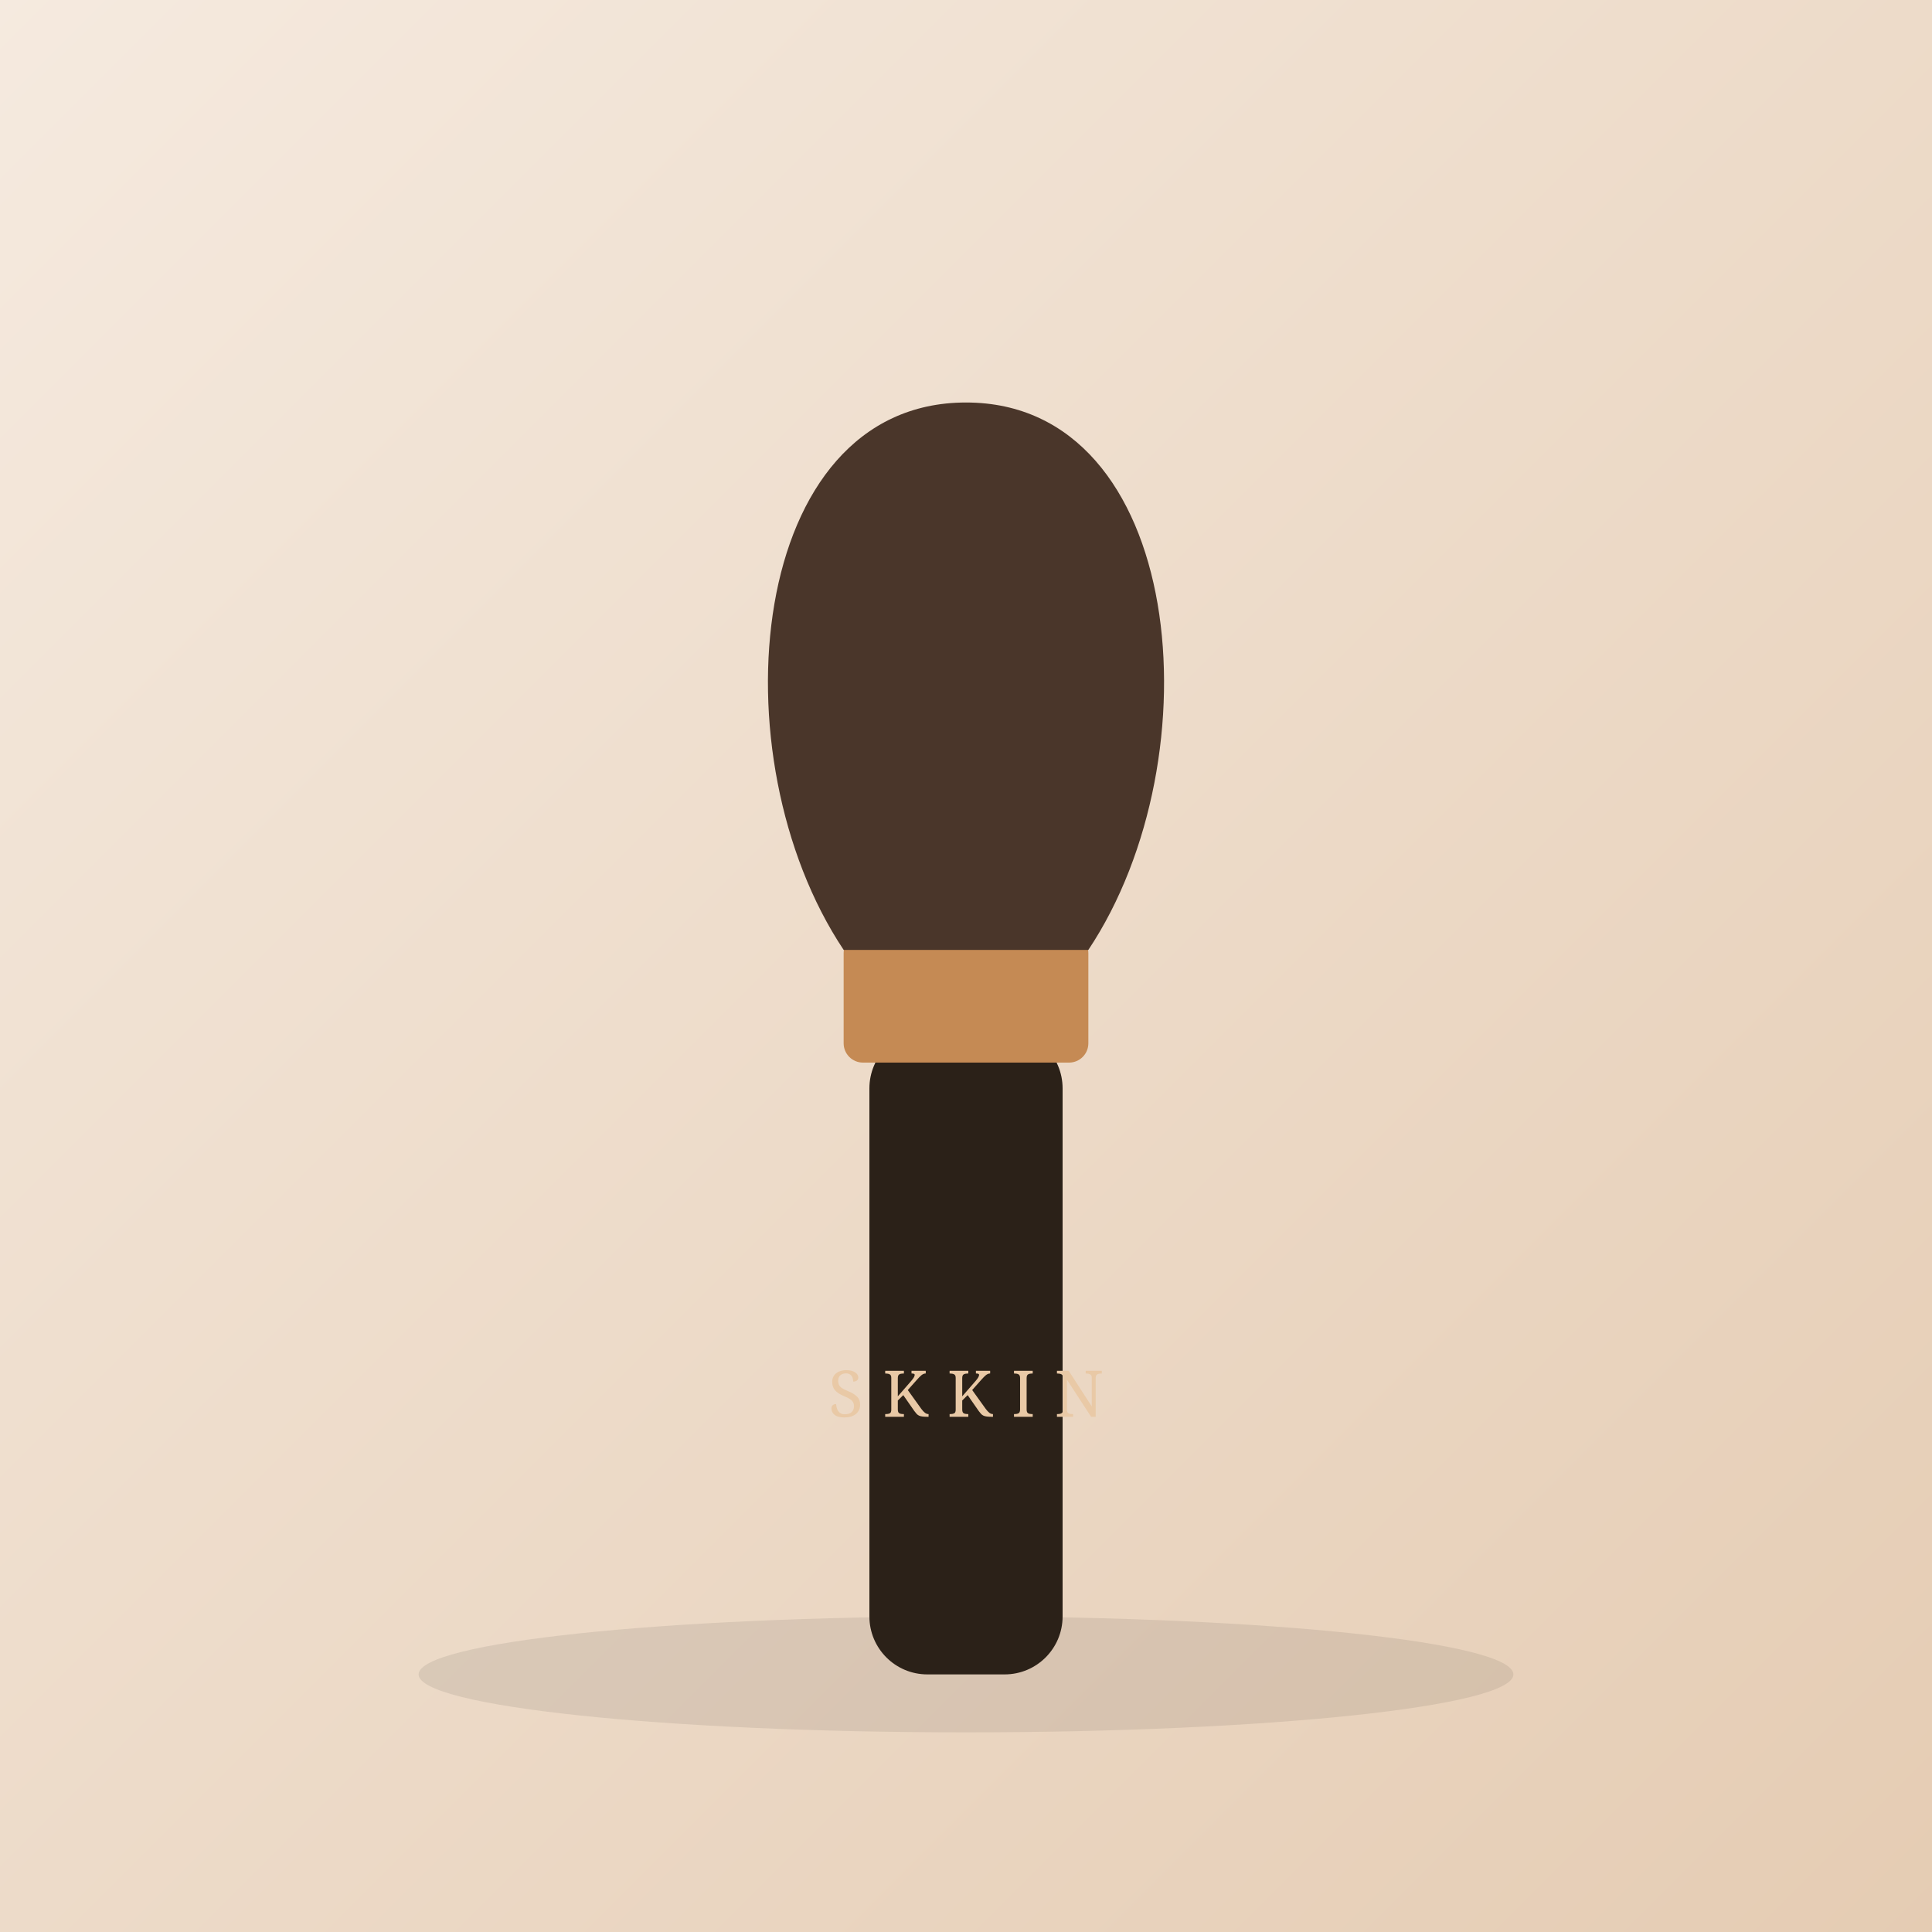
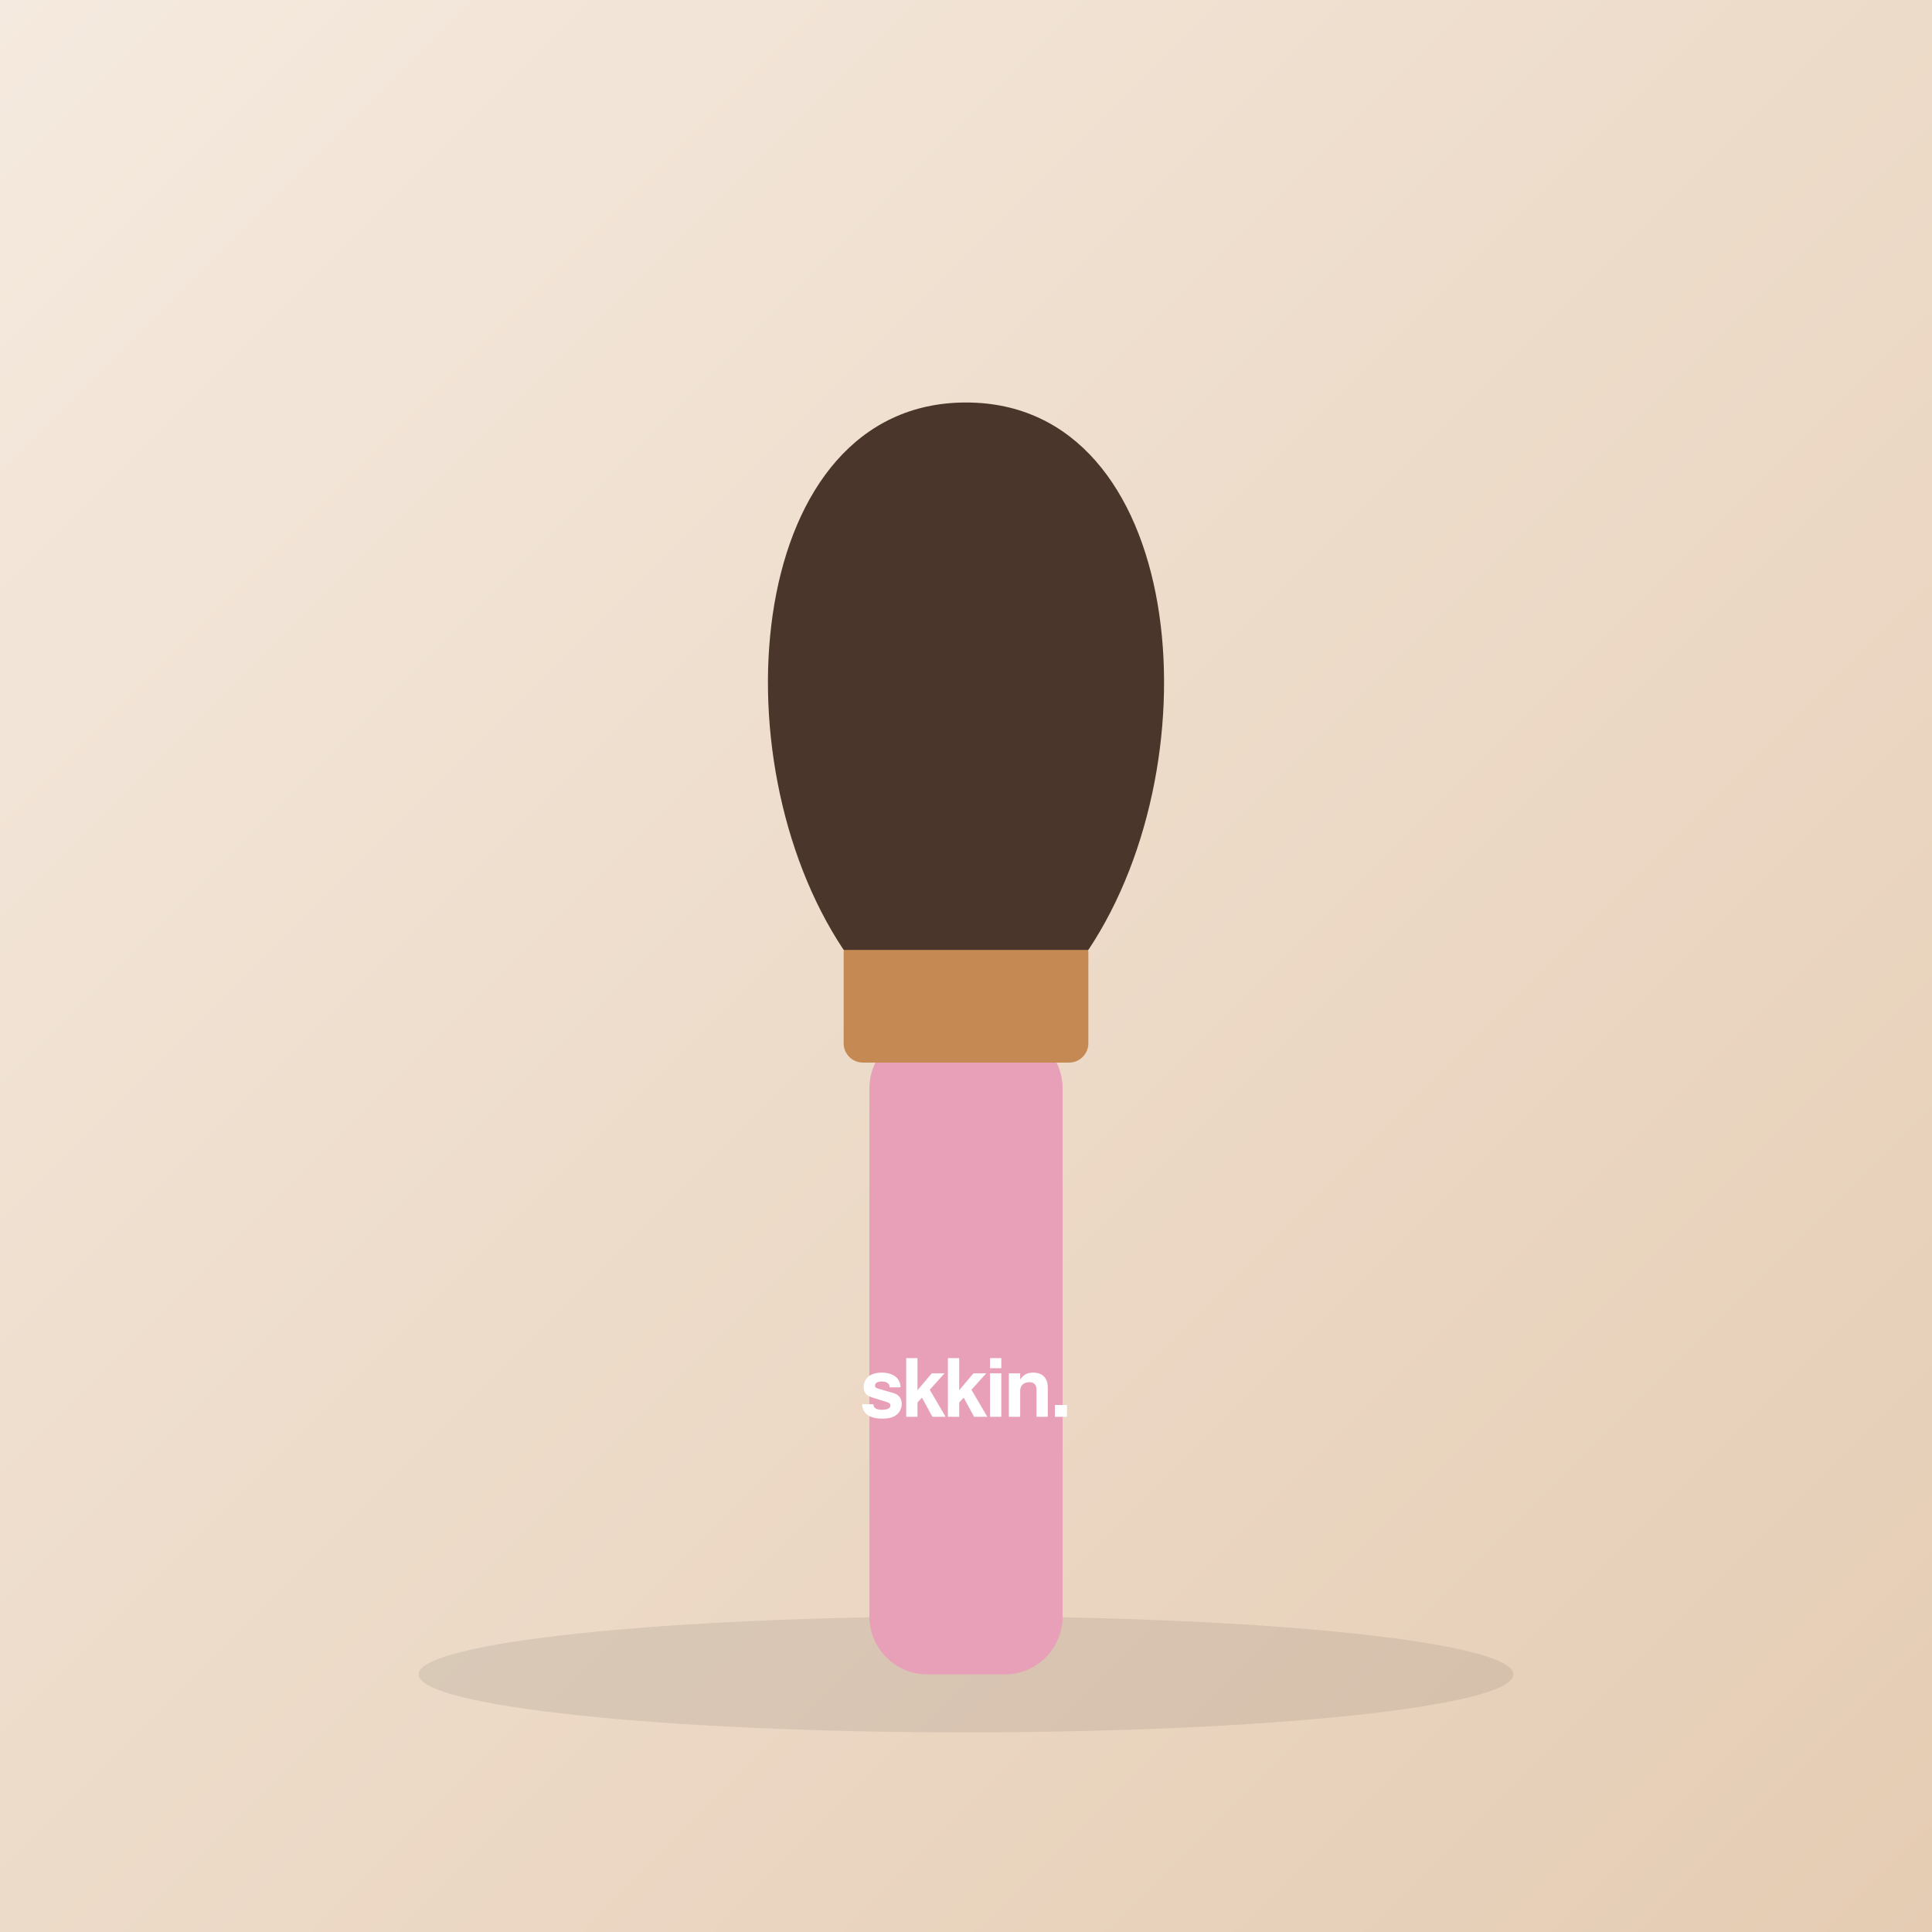
<svg xmlns="http://www.w3.org/2000/svg" viewBox="0 0 600 600">
  <defs>
    <linearGradient id="bg" x1="0" y1="0" x2="1" y2="1">
      <stop offset="0" stop-color="#f5eadf" />
      <stop offset="1" stop-color="#e5ccb3" />
    </linearGradient>
    <linearGradient id="pk" x1="0" y1="0" x2="1" y2="0">
      <stop offset="0" stop-color="#8a5228" />
      <stop offset=".5" stop-color="#c58a54" />
      <stop offset="1" stop-color="#7a4520" />
    </linearGradient>
  </defs>
  <rect width="600" height="600" fill="url(#bg)" />
  <ellipse cx="300" cy="520" rx="170" ry="18" fill="#000" opacity=".08" />
-   <rect x="270" y="320" width="60" height="200" rx="18" fill="#2b2118" />
+   <rect x="270" y="320" width="60" height="200" rx="18" fill="#e8a0b8" />
  <rect x="262" y="290" width="76" height="40" rx="6" fill="#c58a54" />
  <path d="M262 295c-40-60-30-170 38-170s78 110 38 170z" fill="#4a362a" />
-   <text x="300" y="440" text-anchor="middle" font-family="Georgia, serif" font-size="20" letter-spacing="6" fill="#e9c9a6">SKKIN</text>
+   <text x="300" y="440" text-anchor="middle" font-family="Helvetica, Arial, sans-serif" font-weight="900" font-size="25" letter-spacing="-1" fill="#fff">skkin.</text>
</svg>
